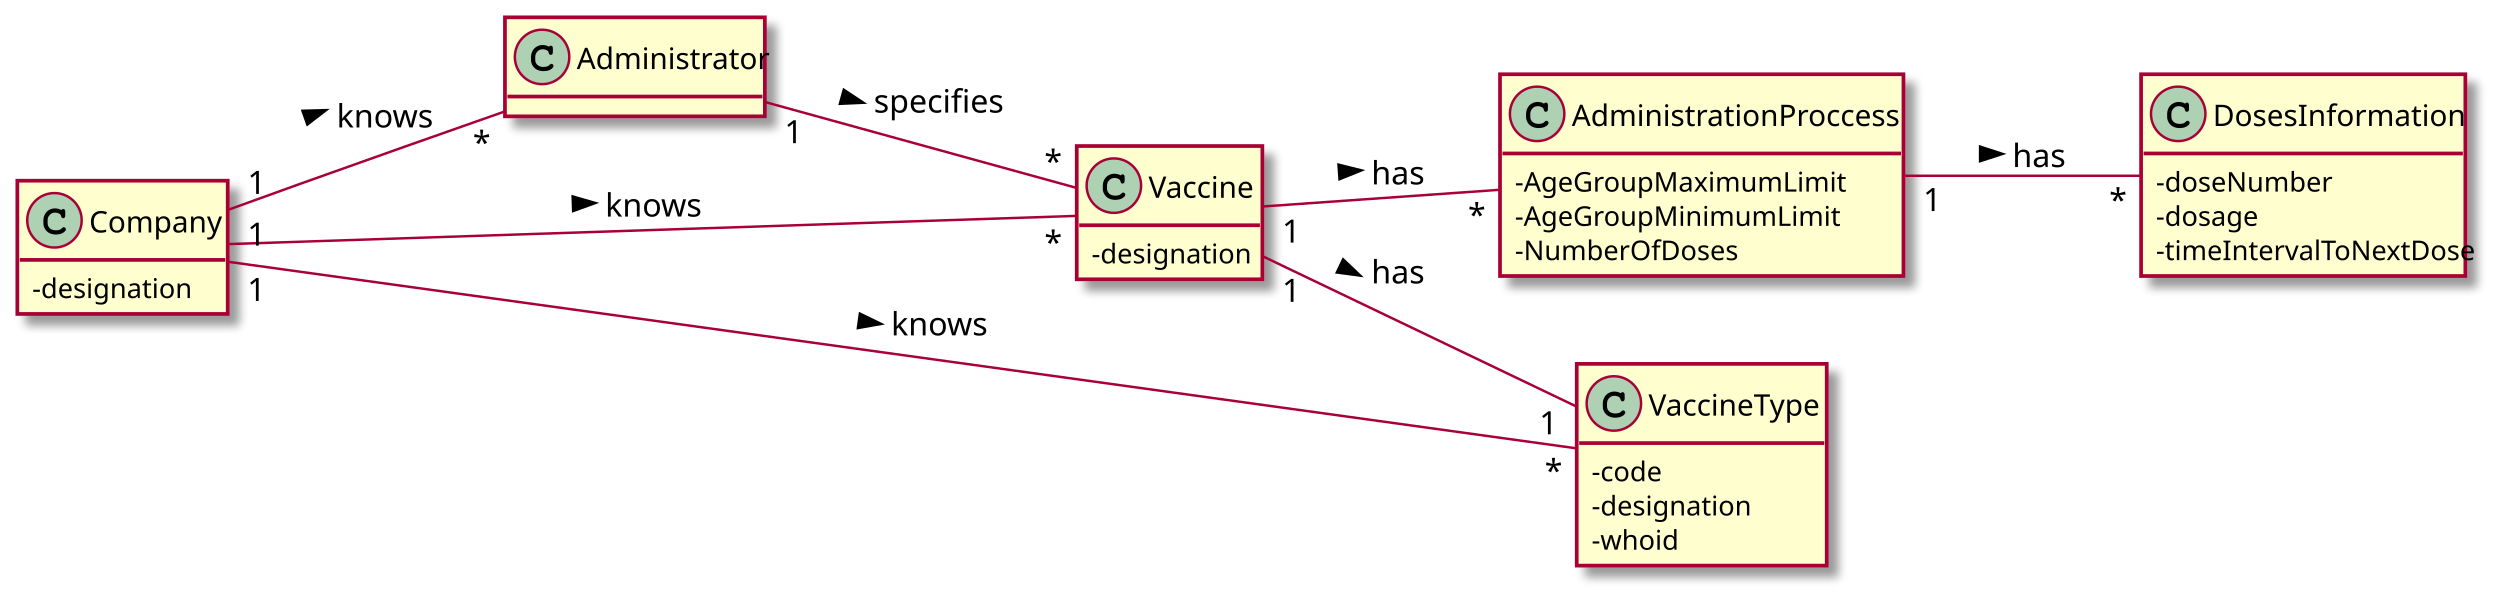
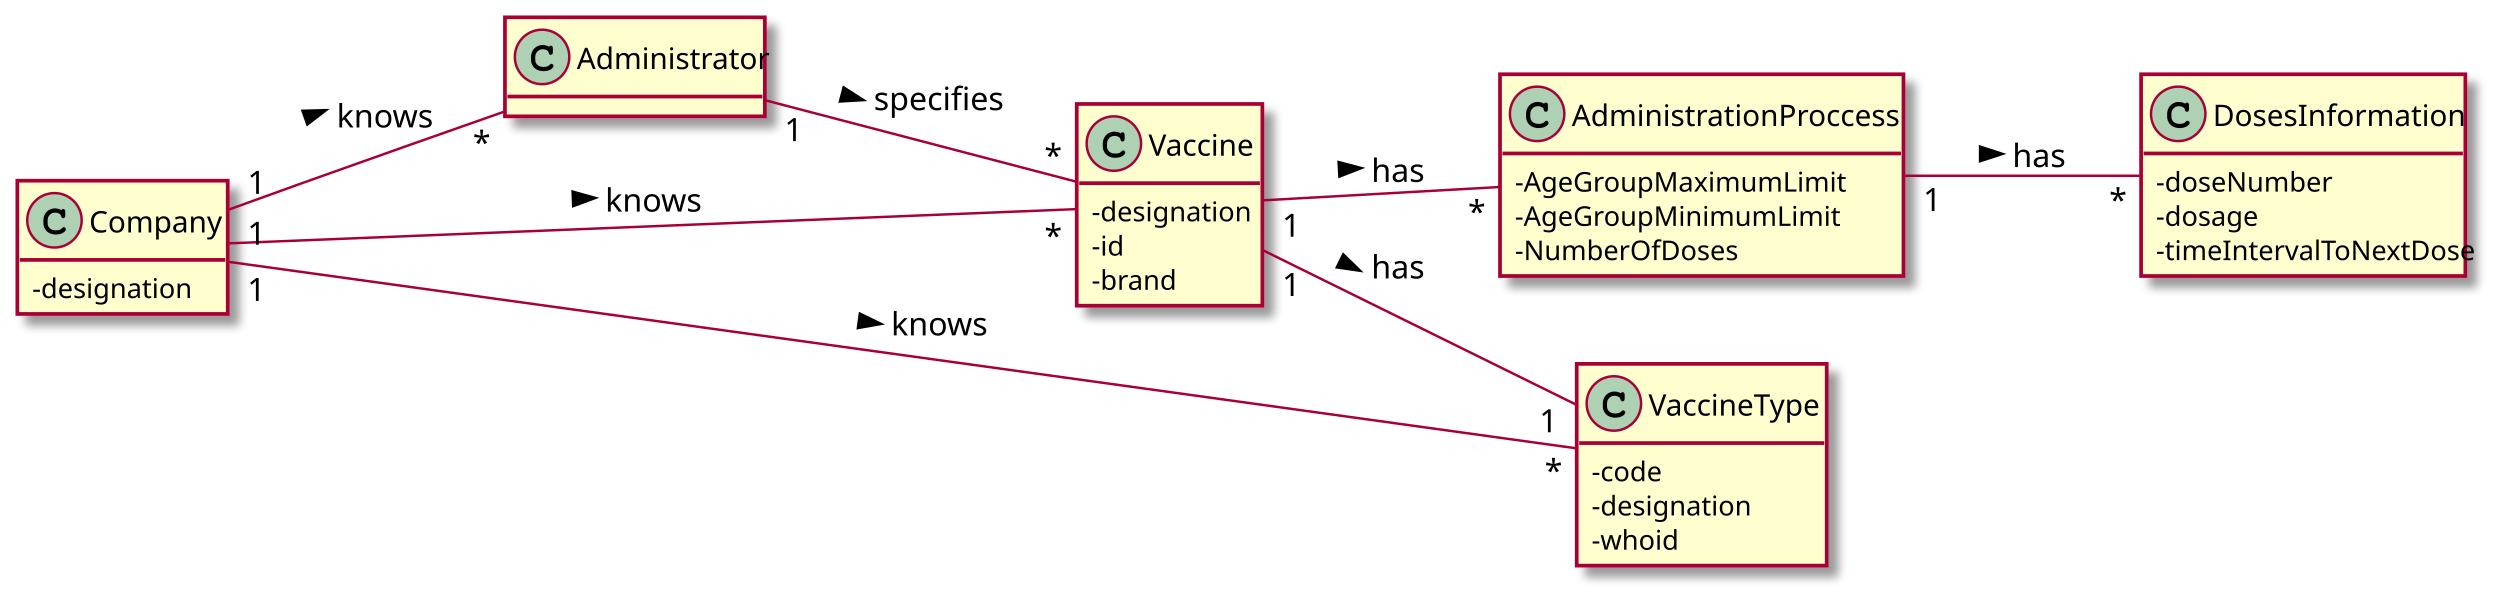
<svg xmlns="http://www.w3.org/2000/svg" contentScriptType="application/ecmascript" contentStyleType="text/css" height="242px" preserveAspectRatio="none" style="width:1010px;height:242px;background:#FFFFFF;" version="1.1" viewBox="0 0 1010 242" width="1010px" zoomAndPan="magnify">
  <defs>
-     <filter height="300%" id="f1icnvu1ucc0vl" width="300%" x="-1" y="-1">
+     <filter height="300%" id="fbidqeqenxa43" width="300%" x="-1" y="-1">
      <feGaussianBlur result="blurOut" stdDeviation="2.0" />
      <feColorMatrix in="blurOut" result="blurOut2" type="matrix" values="0 0 0 0 0 0 0 0 0 0 0 0 0 0 0 0 0 0 .4 0" />
      <feOffset dx="4.0" dy="4.0" in="blurOut2" result="blurOut3" />
      <feBlend in="SourceGraphic" in2="blurOut3" mode="normal" />
    </filter>
  </defs>
  <g>
-     <rect codeLine="5" fill="#FEFECE" filter="url(#f1icnvu1ucc0vl)" height="53.836" id="Company" style="stroke:#A80036;stroke-width:1.5;" width="85" x="7" y="73" />
+     <rect codeLine="5" fill="#FEFECE" filter="url(#fbidqeqenxa43)" height="53.836" id="Company" style="stroke:#A80036;stroke-width:1.5;" width="85" x="7" y="73" />
    <ellipse cx="22" cy="89" fill="#ADD1B2" rx="11" ry="11" style="stroke:#A80036;stroke-width:1.0;" />
    <path d="M24.766,84.875 Q24.922,84.656 25.109,84.547 Q25.297,84.438 25.516,84.438 Q25.891,84.438 26.125,84.703 Q26.359,84.953 26.359,85.562 L26.359,87.016 Q26.359,87.625 26.125,87.891 Q25.891,88.156 25.516,88.156 Q25.172,88.156 24.969,87.953 Q24.766,87.766 24.656,87.25 Q24.609,86.891 24.422,86.703 Q24.094,86.328 23.484,86.109 Q22.875,85.891 22.25,85.891 Q21.484,85.891 20.844,86.219 Q20.219,86.547 19.719,87.297 Q19.234,88.047 19.234,89.078 L19.234,90.172 Q19.234,91.406 20.125,92.234 Q21.016,93.047 22.609,93.047 Q23.547,93.047 24.203,92.797 Q24.594,92.641 25.016,92.203 Q25.281,91.938 25.422,91.859 Q25.578,91.781 25.781,91.781 Q26.109,91.781 26.359,92.047 Q26.625,92.297 26.625,92.641 Q26.625,92.984 26.281,93.391 Q25.781,93.969 24.984,94.297 Q23.906,94.75 22.609,94.75 Q21.094,94.75 19.891,94.125 Q18.906,93.625 18.219,92.562 Q17.531,91.484 17.531,90.203 L17.531,89.047 Q17.531,87.719 18.141,86.578 Q18.766,85.422 19.859,84.812 Q20.953,84.188 22.188,84.188 Q22.922,84.188 23.562,84.359 Q24.219,84.516 24.766,84.875 Z " fill="#000000" />
    <text fill="#000000" font-family="sans-serif" font-size="12" lengthAdjust="spacing" textLength="53" x="36" y="93.91">Company</text>
    <line style="stroke:#A80036;stroke-width:1.5;" x1="8" x2="91" y1="105" y2="105" />
    <text fill="#000000" font-family="sans-serif" font-size="11" lengthAdjust="spacing" textLength="59" x="13" y="120.419">-designation</text>
-     <rect codeLine="9" fill="#FEFECE" filter="url(#f1icnvu1ucc0vl)" height="53.836" id="Vaccine" style="stroke:#A80036;stroke-width:1.5;" width="75" x="435" y="59" />
-     <ellipse cx="450" cy="75" fill="#ADD1B2" rx="11" ry="11" style="stroke:#A80036;stroke-width:1.0;" />
-     <path d="M452.766,70.875 Q452.922,70.656 453.109,70.547 Q453.297,70.438 453.516,70.438 Q453.891,70.438 454.125,70.703 Q454.359,70.953 454.359,71.562 L454.359,73.016 Q454.359,73.625 454.125,73.891 Q453.891,74.156 453.516,74.156 Q453.172,74.156 452.969,73.953 Q452.766,73.766 452.656,73.25 Q452.609,72.891 452.422,72.703 Q452.094,72.328 451.484,72.109 Q450.875,71.891 450.25,71.891 Q449.484,71.891 448.844,72.219 Q448.219,72.547 447.719,73.297 Q447.234,74.047 447.234,75.078 L447.234,76.172 Q447.234,77.406 448.125,78.234 Q449.016,79.047 450.609,79.047 Q451.547,79.047 452.203,78.797 Q452.594,78.641 453.016,78.203 Q453.281,77.938 453.422,77.859 Q453.578,77.781 453.781,77.781 Q454.109,77.781 454.359,78.047 Q454.625,78.297 454.625,78.641 Q454.625,78.984 454.281,79.391 Q453.781,79.969 452.984,80.297 Q451.906,80.75 450.609,80.75 Q449.094,80.75 447.891,80.125 Q446.906,79.625 446.219,78.562 Q445.531,77.484 445.531,76.203 L445.531,75.047 Q445.531,73.719 446.141,72.578 Q446.766,71.422 447.859,70.812 Q448.953,70.188 450.188,70.188 Q450.922,70.188 451.562,70.359 Q452.219,70.516 452.766,70.875 Z " fill="#000000" />
-     <text fill="#000000" font-family="sans-serif" font-size="12" lengthAdjust="spacing" textLength="43" x="464" y="79.91">Vaccine</text>
-     <line style="stroke:#A80036;stroke-width:1.5;" x1="436" x2="509" y1="91" y2="91" />
-     <text fill="#000000" font-family="sans-serif" font-size="11" lengthAdjust="spacing" textLength="59" x="441" y="106.419">-designation</text>
-     <rect codeLine="13" fill="#FEFECE" filter="url(#f1icnvu1ucc0vl)" height="81.508" id="VaccineType" style="stroke:#A80036;stroke-width:1.5;" width="101" x="637" y="147" />
+     <rect codeLine="9" fill="#FEFECE" filter="url(#fbidqeqenxa43)" height="81.508" id="Vaccine" style="stroke:#A80036;stroke-width:1.5;" width="75" x="435" y="42" />
+     <ellipse cx="450" cy="58" fill="#ADD1B2" rx="11" ry="11" style="stroke:#A80036;stroke-width:1.0;" />
+     <path d="M452.766,53.875 Q452.922,53.656 453.109,53.547 Q453.297,53.438 453.516,53.438 Q453.891,53.438 454.125,53.703 Q454.359,53.953 454.359,54.562 L454.359,56.016 Q454.359,56.625 454.125,56.891 Q453.891,57.156 453.516,57.156 Q453.172,57.156 452.969,56.953 Q452.766,56.766 452.656,56.25 Q452.609,55.891 452.422,55.703 Q452.094,55.328 451.484,55.109 Q450.875,54.891 450.25,54.891 Q449.484,54.891 448.844,55.219 Q448.219,55.547 447.719,56.297 Q447.234,57.047 447.234,58.078 L447.234,59.172 Q447.234,60.406 448.125,61.234 Q449.016,62.047 450.609,62.047 Q451.547,62.047 452.203,61.797 Q452.594,61.641 453.016,61.203 Q453.281,60.938 453.422,60.859 Q453.578,60.781 453.781,60.781 Q454.109,60.781 454.359,61.047 Q454.625,61.297 454.625,61.641 Q454.625,61.984 454.281,62.391 Q453.781,62.969 452.984,63.297 Q451.906,63.75 450.609,63.75 Q449.094,63.75 447.891,63.125 Q446.906,62.625 446.219,61.562 Q445.531,60.484 445.531,59.203 L445.531,58.047 Q445.531,56.719 446.141,55.578 Q446.766,54.422 447.859,53.812 Q448.953,53.188 450.188,53.188 Q450.922,53.188 451.562,53.359 Q452.219,53.516 452.766,53.875 Z " fill="#000000" />
+     <text fill="#000000" font-family="sans-serif" font-size="12" lengthAdjust="spacing" textLength="43" x="464" y="62.91">Vaccine</text>
+     <line style="stroke:#A80036;stroke-width:1.5;" x1="436" x2="509" y1="74" y2="74" />
+     <text fill="#000000" font-family="sans-serif" font-size="11" lengthAdjust="spacing" textLength="59" x="441" y="89.419">-designation</text>
+     <text fill="#000000" font-family="sans-serif" font-size="11" lengthAdjust="spacing" textLength="12" x="441" y="103.255">-id</text>
+     <text fill="#000000" font-family="sans-serif" font-size="11" lengthAdjust="spacing" textLength="32" x="441" y="117.091">-brand</text>
+     <rect codeLine="15" fill="#FEFECE" filter="url(#fbidqeqenxa43)" height="81.508" id="VaccineType" style="stroke:#A80036;stroke-width:1.5;" width="101" x="637" y="147" />
    <ellipse cx="652" cy="163" fill="#ADD1B2" rx="11" ry="11" style="stroke:#A80036;stroke-width:1.0;" />
    <path d="M654.766,158.875 Q654.922,158.656 655.109,158.547 Q655.297,158.438 655.516,158.438 Q655.891,158.438 656.125,158.703 Q656.359,158.953 656.359,159.562 L656.359,161.016 Q656.359,161.625 656.125,161.891 Q655.891,162.156 655.516,162.156 Q655.172,162.156 654.969,161.953 Q654.766,161.766 654.656,161.25 Q654.609,160.891 654.422,160.703 Q654.094,160.328 653.484,160.109 Q652.875,159.891 652.25,159.891 Q651.484,159.891 650.844,160.219 Q650.219,160.547 649.719,161.297 Q649.234,162.047 649.234,163.078 L649.234,164.172 Q649.234,165.406 650.125,166.234 Q651.016,167.047 652.609,167.047 Q653.547,167.047 654.203,166.797 Q654.594,166.641 655.016,166.203 Q655.281,165.938 655.422,165.859 Q655.578,165.781 655.781,165.781 Q656.109,165.781 656.359,166.047 Q656.625,166.297 656.625,166.641 Q656.625,166.984 656.281,167.391 Q655.781,167.969 654.984,168.297 Q653.906,168.75 652.609,168.75 Q651.094,168.75 649.891,168.125 Q648.906,167.625 648.219,166.562 Q647.531,165.484 647.531,164.203 L647.531,163.047 Q647.531,161.719 648.141,160.578 Q648.766,159.422 649.859,158.812 Q650.953,158.188 652.188,158.188 Q652.922,158.188 653.562,158.359 Q654.219,158.516 654.766,158.875 Z " fill="#000000" />
    <text fill="#000000" font-family="sans-serif" font-size="12" lengthAdjust="spacing" textLength="69" x="666" y="167.91">VaccineType</text>
    <line style="stroke:#A80036;stroke-width:1.5;" x1="638" x2="737" y1="179" y2="179" />
    <text fill="#000000" font-family="sans-serif" font-size="11" lengthAdjust="spacing" textLength="28" x="643" y="194.419">-code</text>
    <text fill="#000000" font-family="sans-serif" font-size="11" lengthAdjust="spacing" textLength="59" x="643" y="208.255">-designation</text>
    <text fill="#000000" font-family="sans-serif" font-size="11" lengthAdjust="spacing" textLength="34" x="643" y="222.091">-whoid</text>
-     <rect codeLine="19" fill="#FEFECE" filter="url(#f1icnvu1ucc0vl)" height="81.508" id="AdministrationProccess" style="stroke:#A80036;stroke-width:1.5;" width="163" x="606" y="30" />
+     <rect codeLine="21" fill="#FEFECE" filter="url(#fbidqeqenxa43)" height="81.508" id="AdministrationProccess" style="stroke:#A80036;stroke-width:1.5;" width="163" x="606" y="30" />
    <ellipse cx="621" cy="46" fill="#ADD1B2" rx="11" ry="11" style="stroke:#A80036;stroke-width:1.0;" />
    <path d="M623.766,41.875 Q623.922,41.656 624.109,41.547 Q624.297,41.438 624.516,41.438 Q624.891,41.438 625.125,41.703 Q625.359,41.953 625.359,42.562 L625.359,44.016 Q625.359,44.625 625.125,44.891 Q624.891,45.156 624.516,45.156 Q624.172,45.156 623.969,44.953 Q623.766,44.766 623.656,44.25 Q623.609,43.891 623.422,43.703 Q623.094,43.328 622.484,43.109 Q621.875,42.891 621.25,42.891 Q620.484,42.891 619.844,43.219 Q619.219,43.547 618.719,44.297 Q618.234,45.047 618.234,46.078 L618.234,47.172 Q618.234,48.406 619.125,49.234 Q620.016,50.047 621.609,50.047 Q622.547,50.047 623.203,49.797 Q623.594,49.641 624.016,49.203 Q624.281,48.938 624.422,48.859 Q624.578,48.781 624.781,48.781 Q625.109,48.781 625.359,49.047 Q625.625,49.297 625.625,49.641 Q625.625,49.984 625.281,50.391 Q624.781,50.969 623.984,51.297 Q622.906,51.75 621.609,51.75 Q620.094,51.75 618.891,51.125 Q617.906,50.625 617.219,49.562 Q616.531,48.484 616.531,47.203 L616.531,46.047 Q616.531,44.719 617.141,43.578 Q617.766,42.422 618.859,41.812 Q619.953,41.188 621.188,41.188 Q621.922,41.188 622.562,41.359 Q623.219,41.516 623.766,41.875 Z " fill="#000000" />
    <text fill="#000000" font-family="sans-serif" font-size="12" lengthAdjust="spacing" textLength="131" x="635" y="50.91">AdministrationProccess</text>
    <line style="stroke:#A80036;stroke-width:1.5;" x1="607" x2="768" y1="62" y2="62" />
    <text fill="#000000" font-family="sans-serif" font-size="11" lengthAdjust="spacing" textLength="119" x="612" y="77.419">-AgeGroupMaximumLimit</text>
    <text fill="#000000" font-family="sans-serif" font-size="11" lengthAdjust="spacing" textLength="115" x="612" y="91.255">-AgeGroupMinimumLimit</text>
    <text fill="#000000" font-family="sans-serif" font-size="11" lengthAdjust="spacing" textLength="84" x="612" y="105.091">-NumberOfDoses</text>
-     <rect codeLine="25" fill="#FEFECE" filter="url(#f1icnvu1ucc0vl)" height="81.508" id="DosesInformation" style="stroke:#A80036;stroke-width:1.5;" width="131" x="865" y="30" />
+     <rect codeLine="27" fill="#FEFECE" filter="url(#fbidqeqenxa43)" height="81.508" id="DosesInformation" style="stroke:#A80036;stroke-width:1.5;" width="131" x="865" y="30" />
    <ellipse cx="880" cy="46" fill="#ADD1B2" rx="11" ry="11" style="stroke:#A80036;stroke-width:1.0;" />
    <path d="M882.766,41.875 Q882.922,41.656 883.109,41.547 Q883.297,41.438 883.516,41.438 Q883.891,41.438 884.125,41.703 Q884.359,41.953 884.359,42.562 L884.359,44.016 Q884.359,44.625 884.125,44.891 Q883.891,45.156 883.516,45.156 Q883.172,45.156 882.969,44.953 Q882.766,44.766 882.656,44.25 Q882.609,43.891 882.422,43.703 Q882.094,43.328 881.484,43.109 Q880.875,42.891 880.25,42.891 Q879.484,42.891 878.844,43.219 Q878.219,43.547 877.719,44.297 Q877.234,45.047 877.234,46.078 L877.234,47.172 Q877.234,48.406 878.125,49.234 Q879.016,50.047 880.609,50.047 Q881.547,50.047 882.203,49.797 Q882.594,49.641 883.016,49.203 Q883.281,48.938 883.422,48.859 Q883.578,48.781 883.781,48.781 Q884.109,48.781 884.359,49.047 Q884.625,49.297 884.625,49.641 Q884.625,49.984 884.281,50.391 Q883.781,50.969 882.984,51.297 Q881.906,51.75 880.609,51.75 Q879.094,51.75 877.891,51.125 Q876.906,50.625 876.219,49.562 Q875.531,48.484 875.531,47.203 L875.531,46.047 Q875.531,44.719 876.141,43.578 Q876.766,42.422 877.859,41.812 Q878.953,41.188 880.188,41.188 Q880.922,41.188 881.562,41.359 Q882.219,41.516 882.766,41.875 Z " fill="#000000" />
    <text fill="#000000" font-family="sans-serif" font-size="12" lengthAdjust="spacing" textLength="99" x="894" y="50.91">DosesInformation</text>
    <line style="stroke:#A80036;stroke-width:1.5;" x1="866" x2="995" y1="62" y2="62" />
    <text fill="#000000" font-family="sans-serif" font-size="11" lengthAdjust="spacing" textLength="65" x="871" y="77.419">-doseNumber</text>
    <text fill="#000000" font-family="sans-serif" font-size="11" lengthAdjust="spacing" textLength="40" x="871" y="91.255">-dosage</text>
    <text fill="#000000" font-family="sans-serif" font-size="11" lengthAdjust="spacing" textLength="117" x="871" y="105.091">-timeIntervalToNextDose</text>
-     <rect codeLine="31" fill="#FEFECE" filter="url(#f1icnvu1ucc0vl)" height="40" id="Administrator" style="stroke:#A80036;stroke-width:1.5;" width="105" x="204" y="7" />
+     <rect codeLine="33" fill="#FEFECE" filter="url(#fbidqeqenxa43)" height="40" id="Administrator" style="stroke:#A80036;stroke-width:1.5;" width="105" x="204" y="7" />
    <ellipse cx="219" cy="23" fill="#ADD1B2" rx="11" ry="11" style="stroke:#A80036;stroke-width:1.0;" />
    <path d="M221.766,18.875 Q221.922,18.656 222.109,18.547 Q222.297,18.438 222.516,18.438 Q222.891,18.438 223.125,18.703 Q223.359,18.953 223.359,19.562 L223.359,21.016 Q223.359,21.625 223.125,21.891 Q222.891,22.156 222.516,22.156 Q222.172,22.156 221.969,21.953 Q221.766,21.766 221.656,21.25 Q221.609,20.891 221.422,20.703 Q221.094,20.328 220.484,20.109 Q219.875,19.891 219.25,19.891 Q218.484,19.891 217.844,20.219 Q217.219,20.547 216.719,21.297 Q216.234,22.047 216.234,23.078 L216.234,24.172 Q216.234,25.406 217.125,26.234 Q218.016,27.047 219.609,27.047 Q220.547,27.047 221.203,26.797 Q221.594,26.641 222.016,26.203 Q222.281,25.938 222.422,25.859 Q222.578,25.781 222.781,25.781 Q223.109,25.781 223.359,26.047 Q223.625,26.297 223.625,26.641 Q223.625,26.984 223.281,27.391 Q222.781,27.969 221.984,28.297 Q220.906,28.75 219.609,28.75 Q218.094,28.75 216.891,28.125 Q215.906,27.625 215.219,26.562 Q214.531,25.484 214.531,24.203 L214.531,23.047 Q214.531,21.719 215.141,20.578 Q215.766,19.422 216.859,18.812 Q217.953,18.188 219.188,18.188 Q219.922,18.188 220.562,18.359 Q221.219,18.516 221.766,18.875 Z " fill="#000000" />
    <text fill="#000000" font-family="sans-serif" font-size="12" lengthAdjust="spacing" textLength="73" x="233" y="27.91">Administrator</text>
    <line style="stroke:#A80036;stroke-width:1.5;" x1="205" x2="308" y1="39" y2="39" />
-     <path codeLine="33" d="M92.02,98.62 C174.27,95.88 356.71,89.82 434.84,87.22 " fill="none" id="Company-Vaccine" style="stroke:#A80036;stroke-width:1.0;" />
-     <polygon fill="#000000" points="240.497,82.01,231.359,79.373,231.555,85.248,240.497,82.01" style="stroke:#000000;stroke-width:1.0;" />
-     <text fill="#000000" font-family="sans-serif" font-size="13" lengthAdjust="spacing" textLength="37" x="244.5" y="87.495">knows</text>
-     <text fill="#000000" font-family="sans-serif" font-size="13" lengthAdjust="spacing" textLength="7" x="99.93" y="99.235">1</text>
-     <text fill="#000000" font-family="sans-serif" font-size="13" lengthAdjust="spacing" textLength="5" x="421.933" y="102.581">*</text>
-     <path codeLine="34" d="M92.23,105.77 C204.98,121.37 515.4,164.33 636.86,181.13 " fill="none" id="Company-VaccineType" style="stroke:#A80036;stroke-width:1.0;" />
+     <path codeLine="35" d="M92.02,98.32 C174.27,95 356.71,87.64 434.84,84.48 " fill="none" id="Company-Vaccine" style="stroke:#A80036;stroke-width:1.0;" />
+     <polygon fill="#000000" points="240.496,79.974,231.34,77.402,231.577,83.275,240.496,79.974" style="stroke:#000000;stroke-width:1.0;" />
+     <text fill="#000000" font-family="sans-serif" font-size="13" lengthAdjust="spacing" textLength="37" x="244.5" y="85.495">knows</text>
+     <text fill="#000000" font-family="sans-serif" font-size="13" lengthAdjust="spacing" textLength="7" x="99.93" y="98.883">1</text>
+     <text fill="#000000" font-family="sans-serif" font-size="13" lengthAdjust="spacing" textLength="5" x="421.933" y="99.924">*</text>
+     <path codeLine="36" d="M92.23,105.77 C204.98,121.37 515.4,164.33 636.86,181.13 " fill="none" id="Company-VaccineType" style="stroke:#A80036;stroke-width:1.0;" />
    <polygon fill="#000000" points="355.953,130.861,347.396,126.71,346.59,132.532,355.953,130.861" style="stroke:#000000;stroke-width:1.0;" />
    <text fill="#000000" font-family="sans-serif" font-size="13" lengthAdjust="spacing" textLength="37" x="360" y="135.495">knows</text>
    <text fill="#000000" font-family="sans-serif" font-size="13" lengthAdjust="spacing" textLength="7" x="99.887" y="121.588">1</text>
    <text fill="#000000" font-family="sans-serif" font-size="13" lengthAdjust="spacing" textLength="5" x="624.055" y="194.853">*</text>
-     <path codeLine="35" d="M92.06,84.8 C101.87,81.24 112.3,77.47 122,74 C148.95,64.36 179.02,53.76 203.79,45.07 " fill="none" id="Company-Administrator" style="stroke:#A80036;stroke-width:1.0;" />
+     <path codeLine="37" d="M92.06,84.8 C101.87,81.24 112.3,77.47 122,74 C148.95,64.36 179.02,53.76 203.79,45.07 " fill="none" id="Company-Administrator" style="stroke:#A80036;stroke-width:1.0;" />
    <polygon fill="#000000" points="131.711,44.501,122.204,44.762,124.173,50.3,131.711,44.501" style="stroke:#000000;stroke-width:1.0;" />
    <text fill="#000000" font-family="sans-serif" font-size="13" lengthAdjust="spacing" textLength="37" x="136" y="51.495">knows</text>
    <text fill="#000000" font-family="sans-serif" font-size="13" lengthAdjust="spacing" textLength="7" x="99.977" y="78.352">1</text>
    <text fill="#000000" font-family="sans-serif" font-size="13" lengthAdjust="spacing" textLength="5" x="191.026" y="62.256">*</text>
-     <path codeLine="36" d="M309.03,41.21 C347.87,51.91 400.17,66.34 434.82,75.89 " fill="none" id="Administrator-Vaccine" style="stroke:#A80036;stroke-width:1.0;" />
-     <polygon fill="#000000" points="348.82,41.505,340.882,36.267,339.319,41.934,348.82,41.505" style="stroke:#000000;stroke-width:1.0;" />
-     <text fill="#000000" font-family="sans-serif" font-size="13" lengthAdjust="spacing" textLength="51" x="353" y="45.495">specifies</text>
-     <text fill="#000000" font-family="sans-serif" font-size="13" lengthAdjust="spacing" textLength="7" x="316.909" y="57.853">1</text>
-     <text fill="#000000" font-family="sans-serif" font-size="13" lengthAdjust="spacing" textLength="5" x="421.91" y="69.871">*</text>
-     <path codeLine="37" d="M510.12,83.42 C536.4,81.57 572.86,79 605.81,76.68 " fill="none" id="Vaccine-AdministrationProccess" style="stroke:#A80036;stroke-width:1.0;" />
-     <polygon fill="#000000" points="549.988,68.825,540.758,66.528,541.171,72.392,549.988,68.825" style="stroke:#000000;stroke-width:1.0;" />
-     <text fill="#000000" font-family="sans-serif" font-size="13" lengthAdjust="spacing" textLength="21" x="554" y="74.495">has</text>
-     <text fill="#000000" font-family="sans-serif" font-size="13" lengthAdjust="spacing" textLength="7" x="517.958" y="97.998">1</text>
-     <text fill="#000000" font-family="sans-serif" font-size="13" lengthAdjust="spacing" textLength="5" x="593.049" y="91.475">*</text>
-     <path codeLine="38" d="M510.12,103.53 C545.09,120.28 598.05,145.65 636.82,164.21 " fill="none" id="Vaccine-VaccineType" style="stroke:#A80036;stroke-width:1.0;" />
-     <polygon fill="#000000" points="549.51,111.335,542.621,104.778,540.082,110.079,549.51,111.335" style="stroke:#000000;stroke-width:1.0;" />
-     <text fill="#000000" font-family="sans-serif" font-size="13" lengthAdjust="spacing" textLength="21" x="554" y="114.495">has</text>
-     <text fill="#000000" font-family="sans-serif" font-size="13" lengthAdjust="spacing" textLength="7" x="517.958" y="121.941">1</text>
-     <text fill="#000000" font-family="sans-serif" font-size="13" lengthAdjust="spacing" textLength="7" x="621.862" y="175.448">1</text>
-     <path codeLine="39" d="M769.08,71 C800.28,71 835.51,71 864.98,71 " fill="none" id="AdministrationProccess-DosesInformation" style="stroke:#A80036;stroke-width:1.0;" />
+     <path codeLine="38" d="M309.03,40.48 C347.87,50.65 400.17,64.34 434.82,73.4 " fill="none" id="Administrator-Vaccine" style="stroke:#A80036;stroke-width:1.0;" />
+     <polygon fill="#000000" points="348.837,40.442,340.831,35.309,339.343,40.995,348.837,40.442" style="stroke:#000000;stroke-width:1.0;" />
+     <text fill="#000000" font-family="sans-serif" font-size="13" lengthAdjust="spacing" textLength="51" x="353" y="44.495">specifies</text>
+     <text fill="#000000" font-family="sans-serif" font-size="13" lengthAdjust="spacing" textLength="7" x="316.909" y="57.02">1</text>
+     <text fill="#000000" font-family="sans-serif" font-size="13" lengthAdjust="spacing" textLength="5" x="421.91" y="67.513">*</text>
+     <path codeLine="39" d="M510.12,80.94 C536.4,79.46 572.86,77.4 605.81,75.55 " fill="none" id="Vaccine-AdministrationProccess" style="stroke:#A80036;stroke-width:1.0;" />
+     <polygon fill="#000000" points="549.992,67.895,540.796,65.469,541.127,71.338,549.992,67.895" style="stroke:#000000;stroke-width:1.0;" />
+     <text fill="#000000" font-family="sans-serif" font-size="13" lengthAdjust="spacing" textLength="21" x="554" y="73.495">has</text>
+     <text fill="#000000" font-family="sans-serif" font-size="13" lengthAdjust="spacing" textLength="7" x="517.958" y="95.648">1</text>
+     <text fill="#000000" font-family="sans-serif" font-size="13" lengthAdjust="spacing" textLength="5" x="593.049" y="90.241">*</text>
+     <path codeLine="40" d="M510.12,101.05 C545.09,118.29 598.05,144.4 636.82,163.51 " fill="none" id="Vaccine-VaccineType" style="stroke:#A80036;stroke-width:1.0;" />
+     <polygon fill="#000000" points="549.485,109.387,542.671,102.751,540.072,108.023,549.485,109.387" style="stroke:#000000;stroke-width:1.0;" />
+     <text fill="#000000" font-family="sans-serif" font-size="13" lengthAdjust="spacing" textLength="21" x="554" y="112.495">has</text>
+     <text fill="#000000" font-family="sans-serif" font-size="13" lengthAdjust="spacing" textLength="7" x="517.958" y="119.591">1</text>
+     <text fill="#000000" font-family="sans-serif" font-size="13" lengthAdjust="spacing" textLength="7" x="621.862" y="174.645">1</text>
+     <path codeLine="41" d="M769.08,71 C800.28,71 835.51,71 864.98,71 " fill="none" id="AdministrationProccess-DosesInformation" style="stroke:#A80036;stroke-width:1.0;" />
    <polygon fill="#000000" points="809,62.176,799.955,59.237,799.955,65.115,809,62.176" style="stroke:#000000;stroke-width:1.0;" />
    <text fill="#000000" font-family="sans-serif" font-size="13" lengthAdjust="spacing" textLength="21" x="813" y="67.495">has</text>
    <text fill="#000000" font-family="sans-serif" font-size="13" lengthAdjust="spacing" textLength="7" x="776.923" y="85.272">1</text>
    <text fill="#000000" font-family="sans-serif" font-size="13" lengthAdjust="spacing" textLength="5" x="852.115" y="85.469">*</text>
  </g>
</svg>
